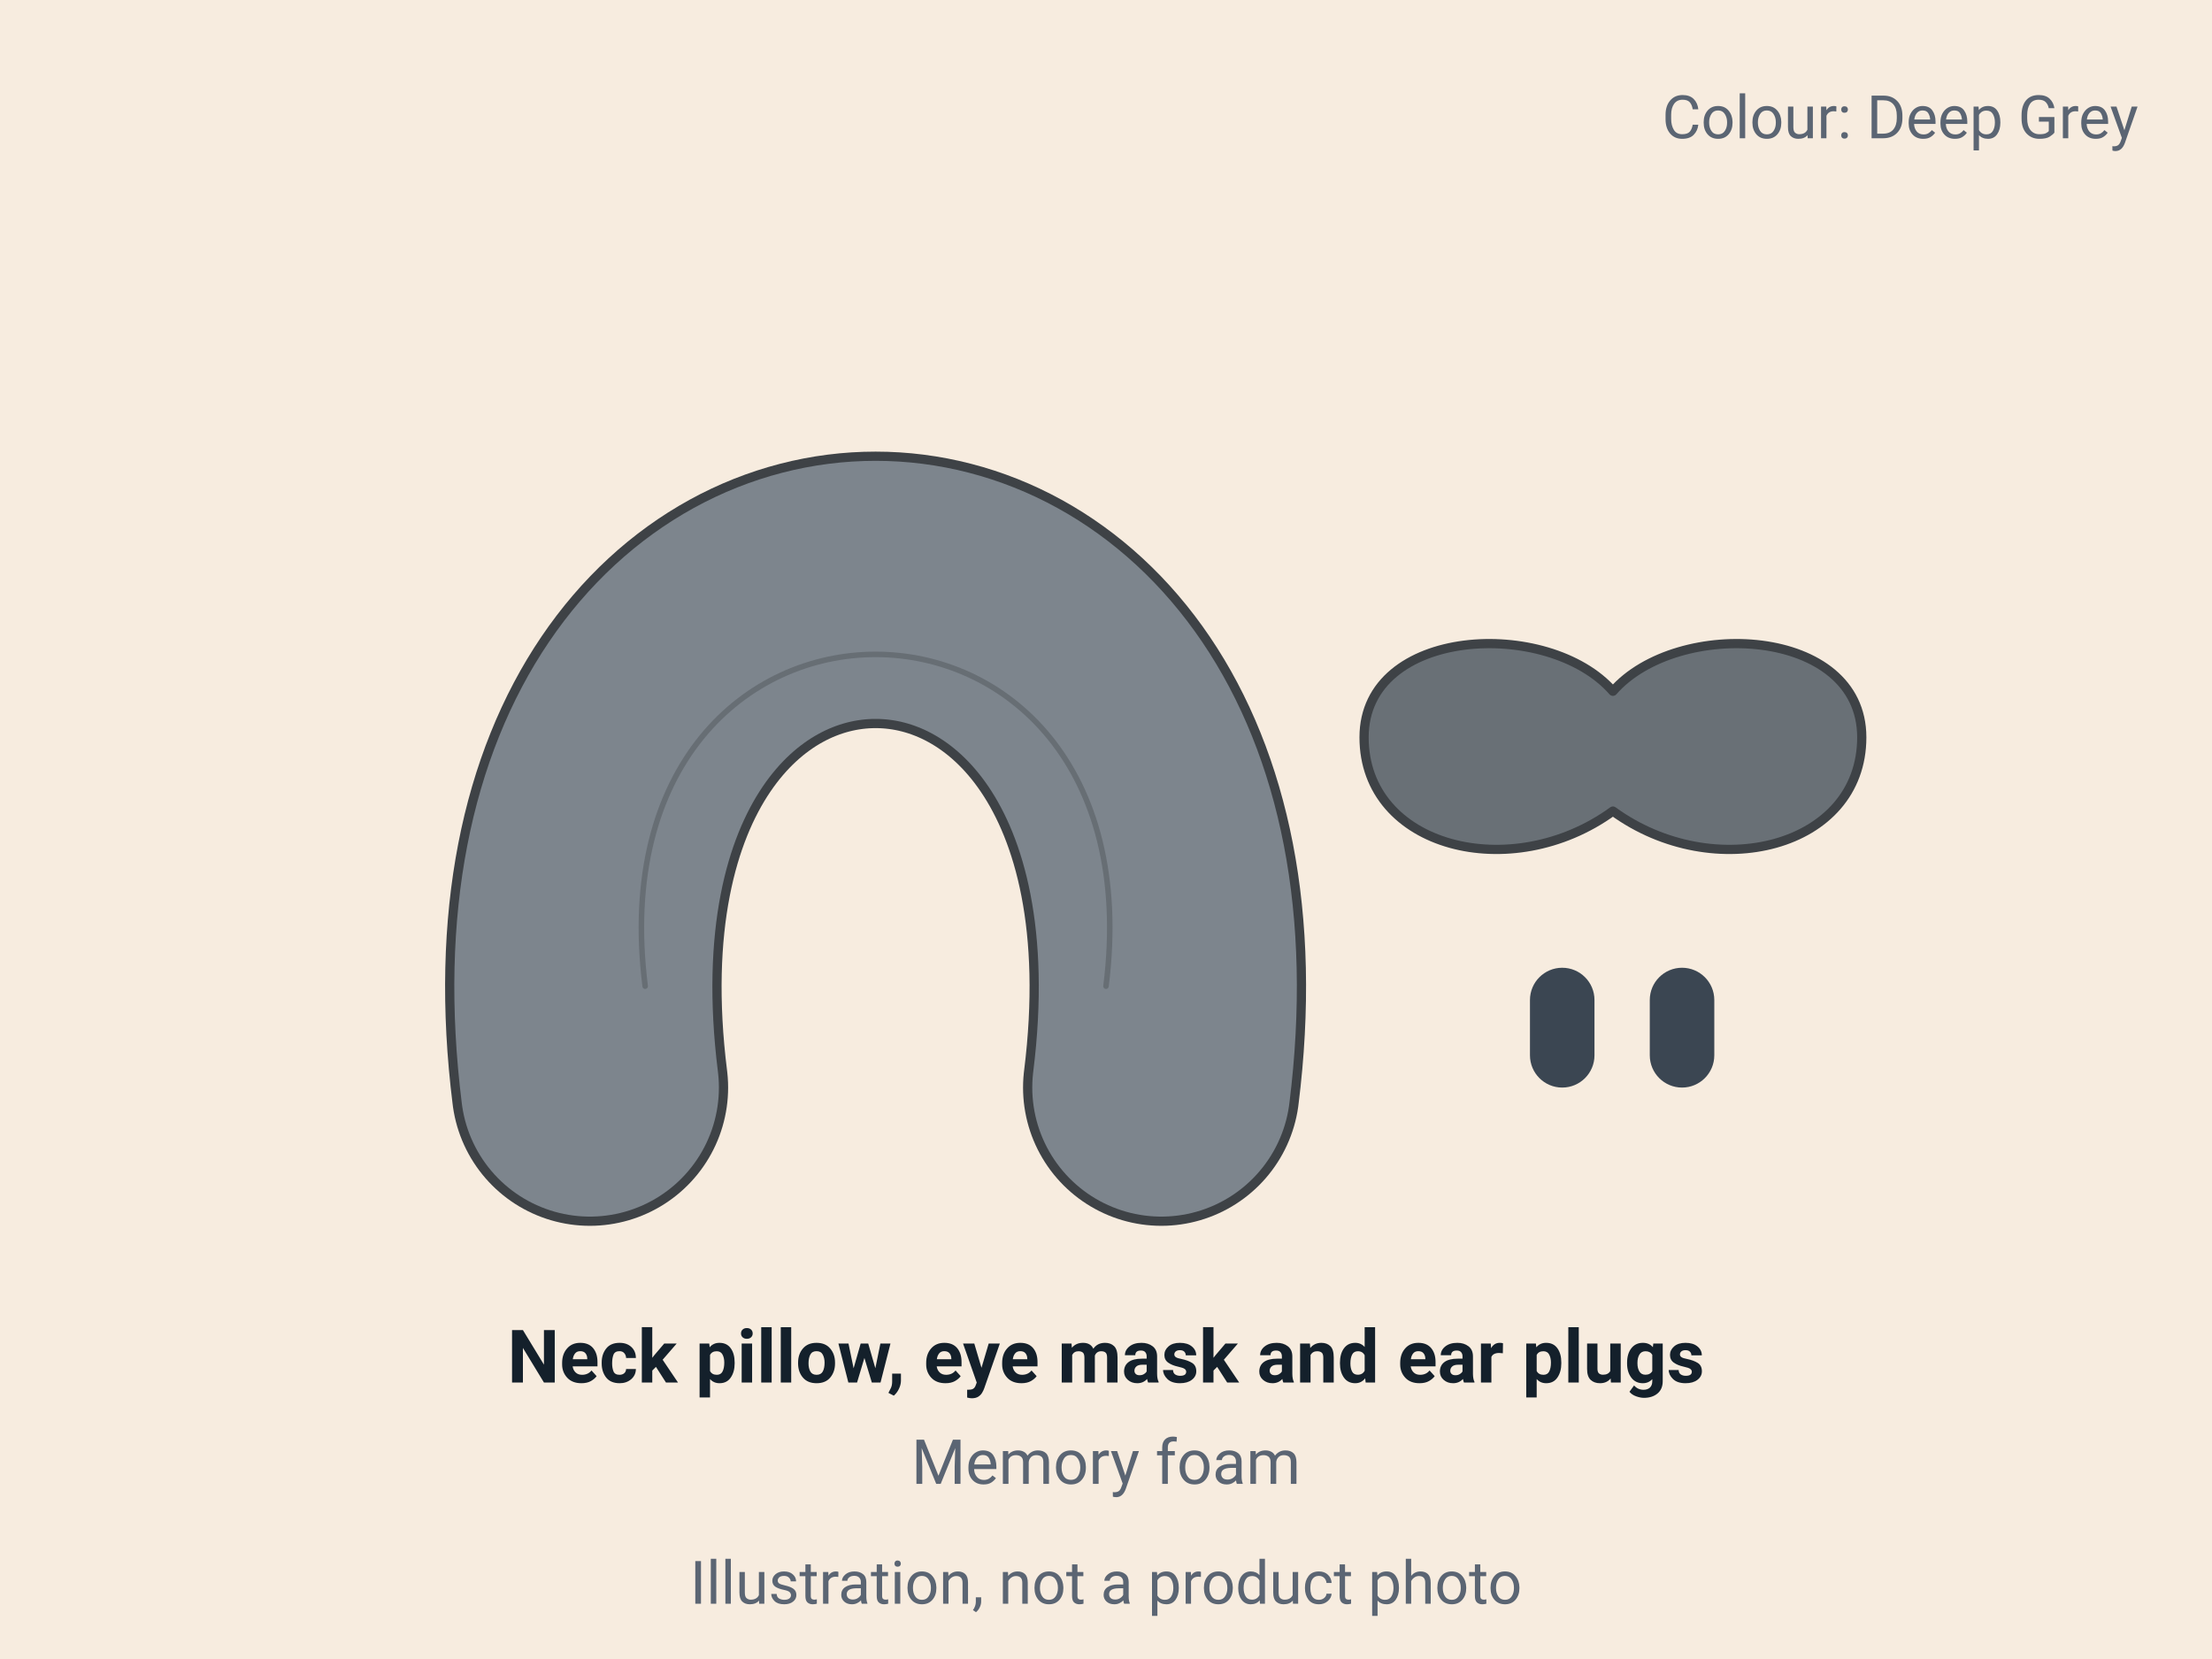
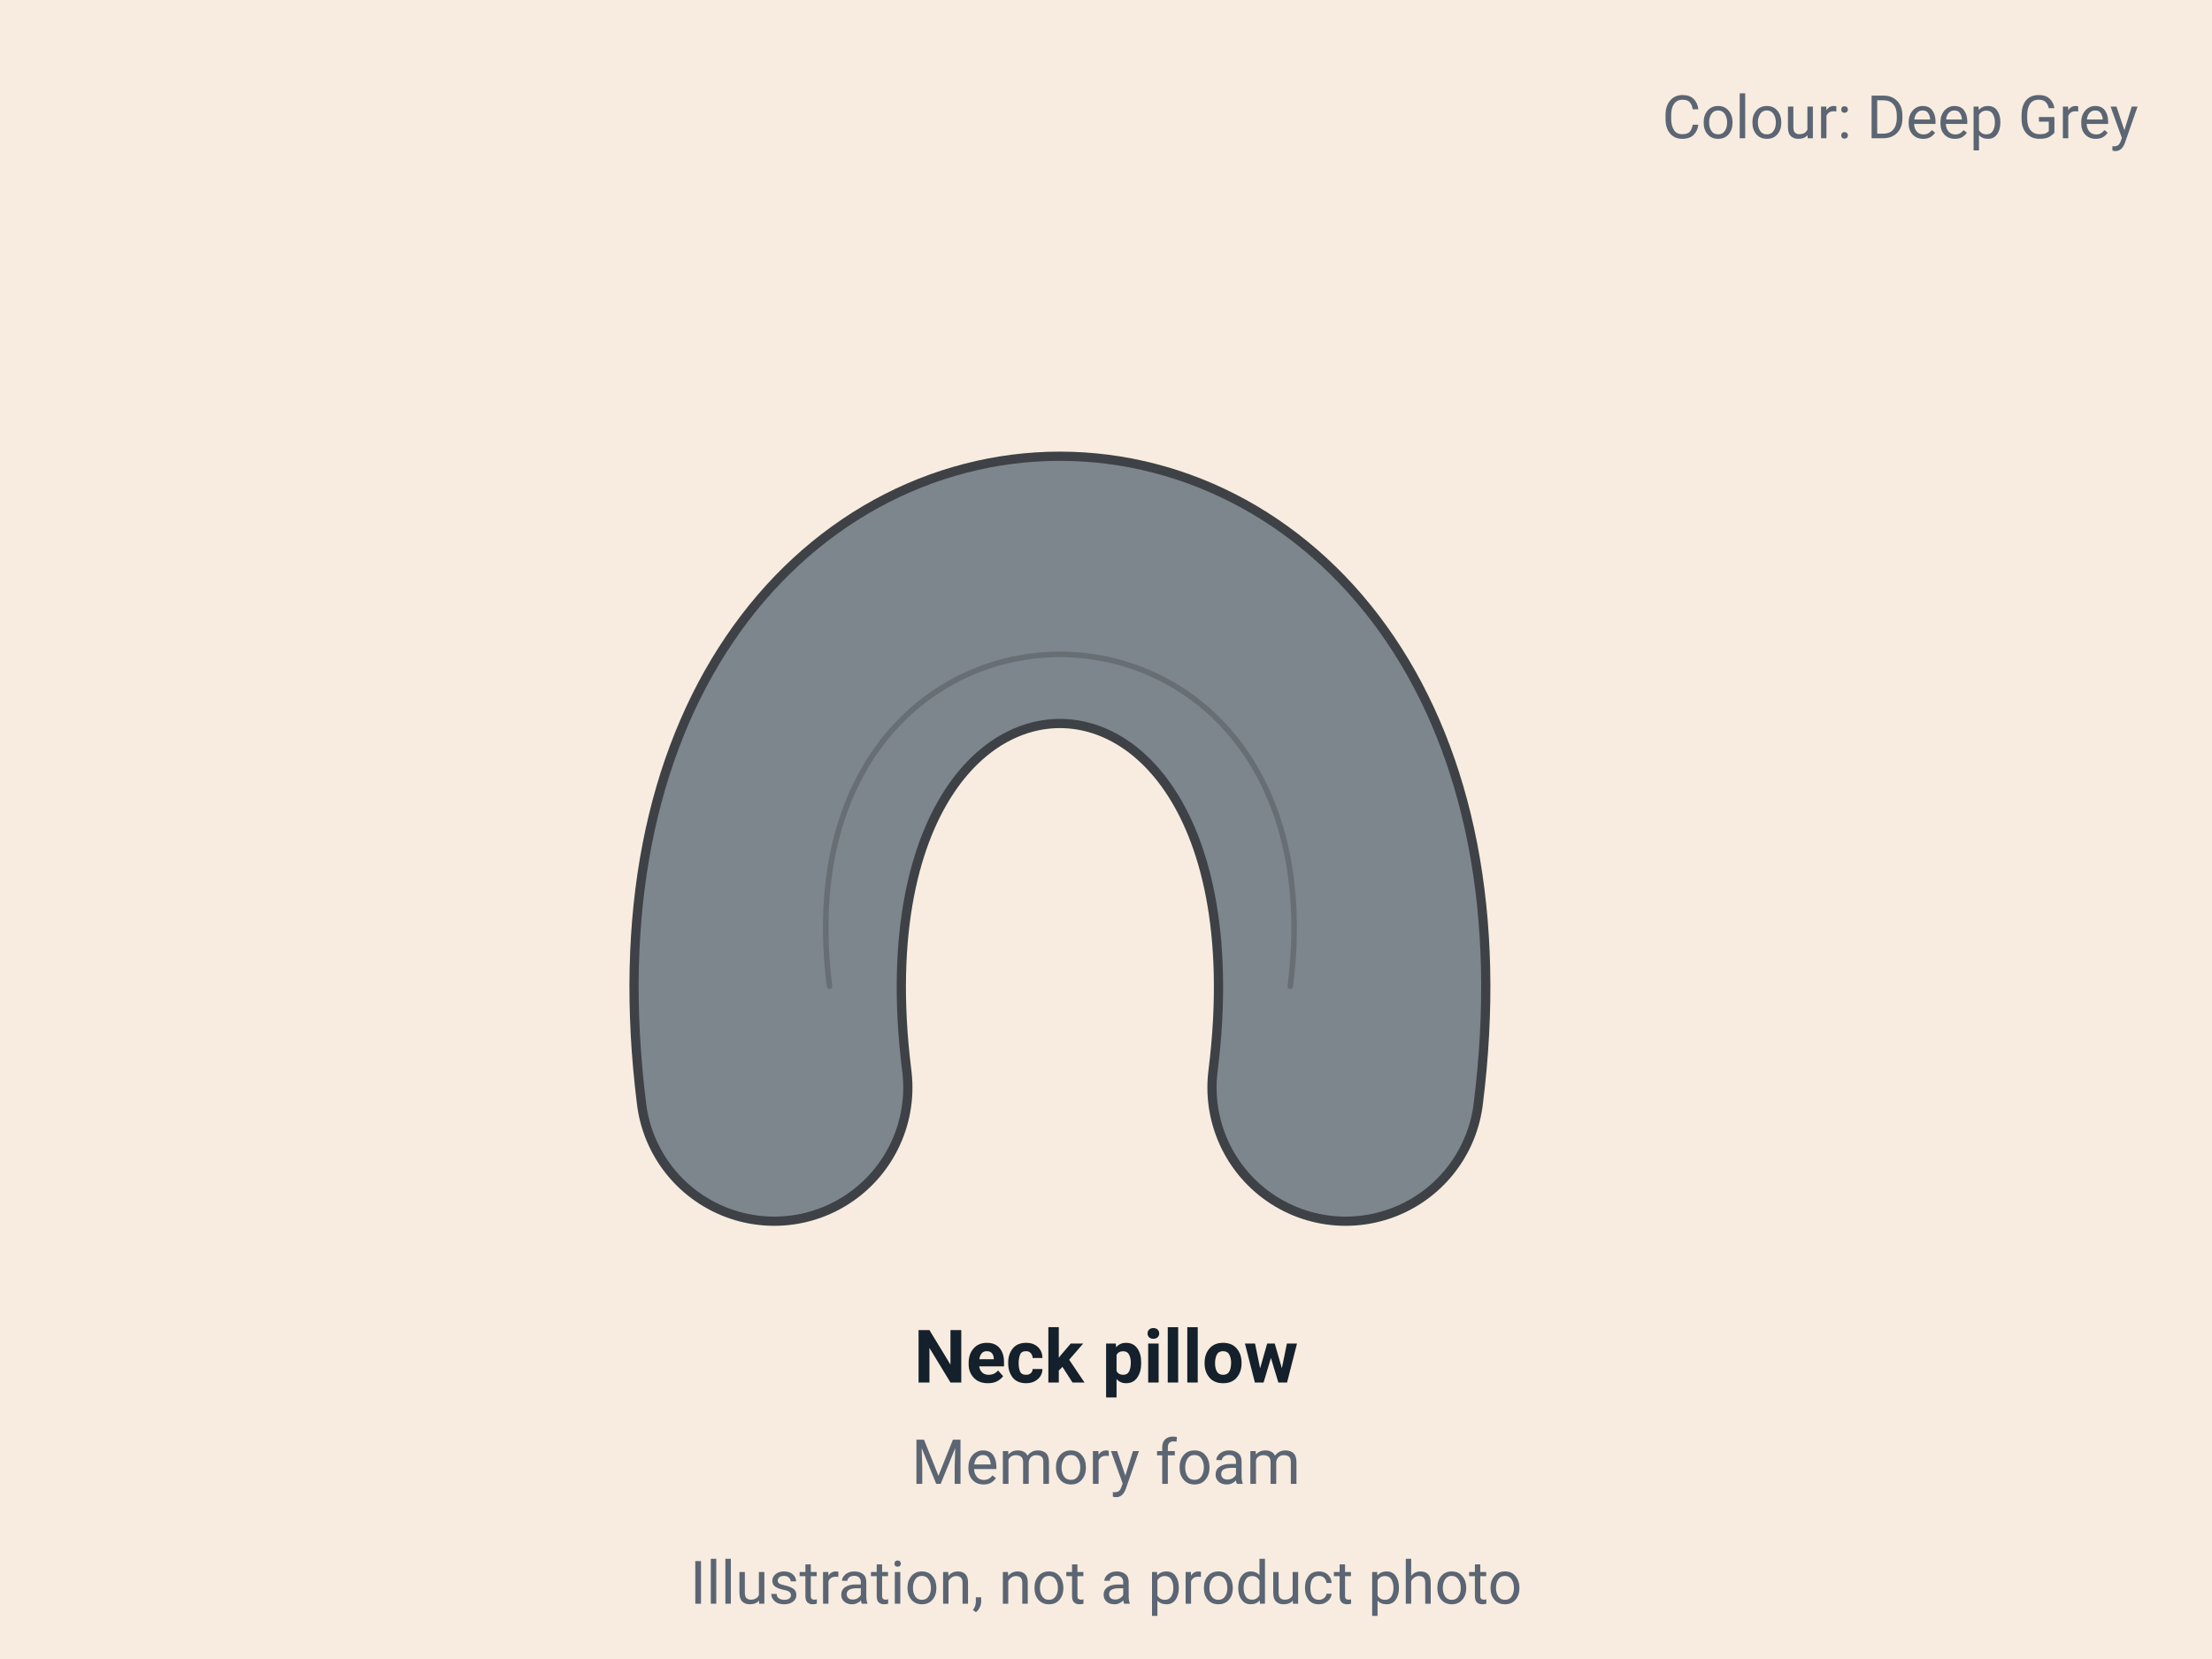
<svg xmlns="http://www.w3.org/2000/svg" viewBox="0 0 480 360" width="480" height="360" role="img">
  <style>.k,.ks,.ka,.fs,.pk,.d,.l{fill:none;stroke-linecap:round;stroke-linejoin:round}.bg{fill:#f7ecdf}.f{fill:#ffffff}.s,.a{fill:#f4e7df}.p{fill:#3b4652}.k{stroke:#b4612a}.ks,.ka{stroke:#f4e7df}.fs{stroke:#ffffff}.pk{stroke:#3b4652}.d{stroke:#c2410c}.dt{fill:#c2410c}.t{fill:#14202b}.m{fill:#5b6573}.l{stroke:#0f4c5c}.lt{fill:#0f4c5c}text{font-family:-apple-system, BlinkMacSystemFont, "Segoe UI", Roboto, Arial, sans-serif}@media (prefers-color-scheme:dark){.bg{fill:#2b2117}.f{fill:#1d262e}.s,.a{fill:#47403a}.p{fill:#7d8995}.k{stroke:#f0a66c}.ks,.ka{stroke:#47403a}.fs{stroke:#1d262e}.pk{stroke:#7d8995}.d{stroke:#fb923c}.dt{fill:#fb923c}.t{fill:#e8edf1}.m{fill:#9ba6b2}.l{stroke:#7cc4d4}.lt{fill:#7cc4d4}}.f{fill:#7d858d}.s{fill:#697076}.a{fill:#697076}.k{stroke:#3e4246}.fs{stroke:#7d858d}.ks{stroke:#697076}.ka{stroke:#697076}</style>
  <defs>
    <marker id="a" viewBox="0 0 10 10" refX="9" refY="5" markerWidth="6" markerHeight="6" orient="auto-start-reverse">
      <path d="M0 1 9 5 0 9z" class="dt" />
    </marker>
  </defs>
  <rect class="bg" width="100%" height="100%" />
-   <path d="M128 236C110 92 270 92 252 236" class="k" stroke-width="60" />
-   <path d="M128 236C110 92 270 92 252 236" class="fs" stroke-width="56" />
-   <path d="M140 214C128 118 252 118 240 214" class="k" stroke-width="1.2" opacity=".35" />
-   <path d="M296 160C296 136 336 134 350 150C364 134 404 136 404 160C404 184 372 192 350 176C328 192 296 184 296 160Z" class="s k" stroke-width="2" />
-   <rect x="332" y="210" width="14" height="26" rx="7" class="p" stroke-width="0" />
-   <rect x="358" y="210" width="14" height="26" rx="7" class="p" stroke-width="0" />
-   <text x="240" y="300" class="t" font-size="16" font-weight="700" text-anchor="middle">Neck pillow, eye mask and ear plugs</text>
+   <path d="M168 236C150 92 310 92 292 236" class="k" stroke-width="60" />
+   <path d="M168 236C150 92 310 92 292 236" class="fs" stroke-width="56" />
+   <path d="M180 214C168 118 292 118 280 214" class="k" stroke-width="1.2" opacity=".35" />
+   <text x="240" y="300" class="t" font-size="16" font-weight="700" text-anchor="middle">Neck pillow</text>
  <text x="240" y="322" class="m" font-size="13.5" text-anchor="middle">Memory foam</text>
  <text x="464" y="30" class="m" font-size="13" text-anchor="end">Colour: Deep Grey</text>
  <text x="240" y="348" class="m" font-size="13" text-anchor="middle">Illustration, not a product photo</text>
</svg>
